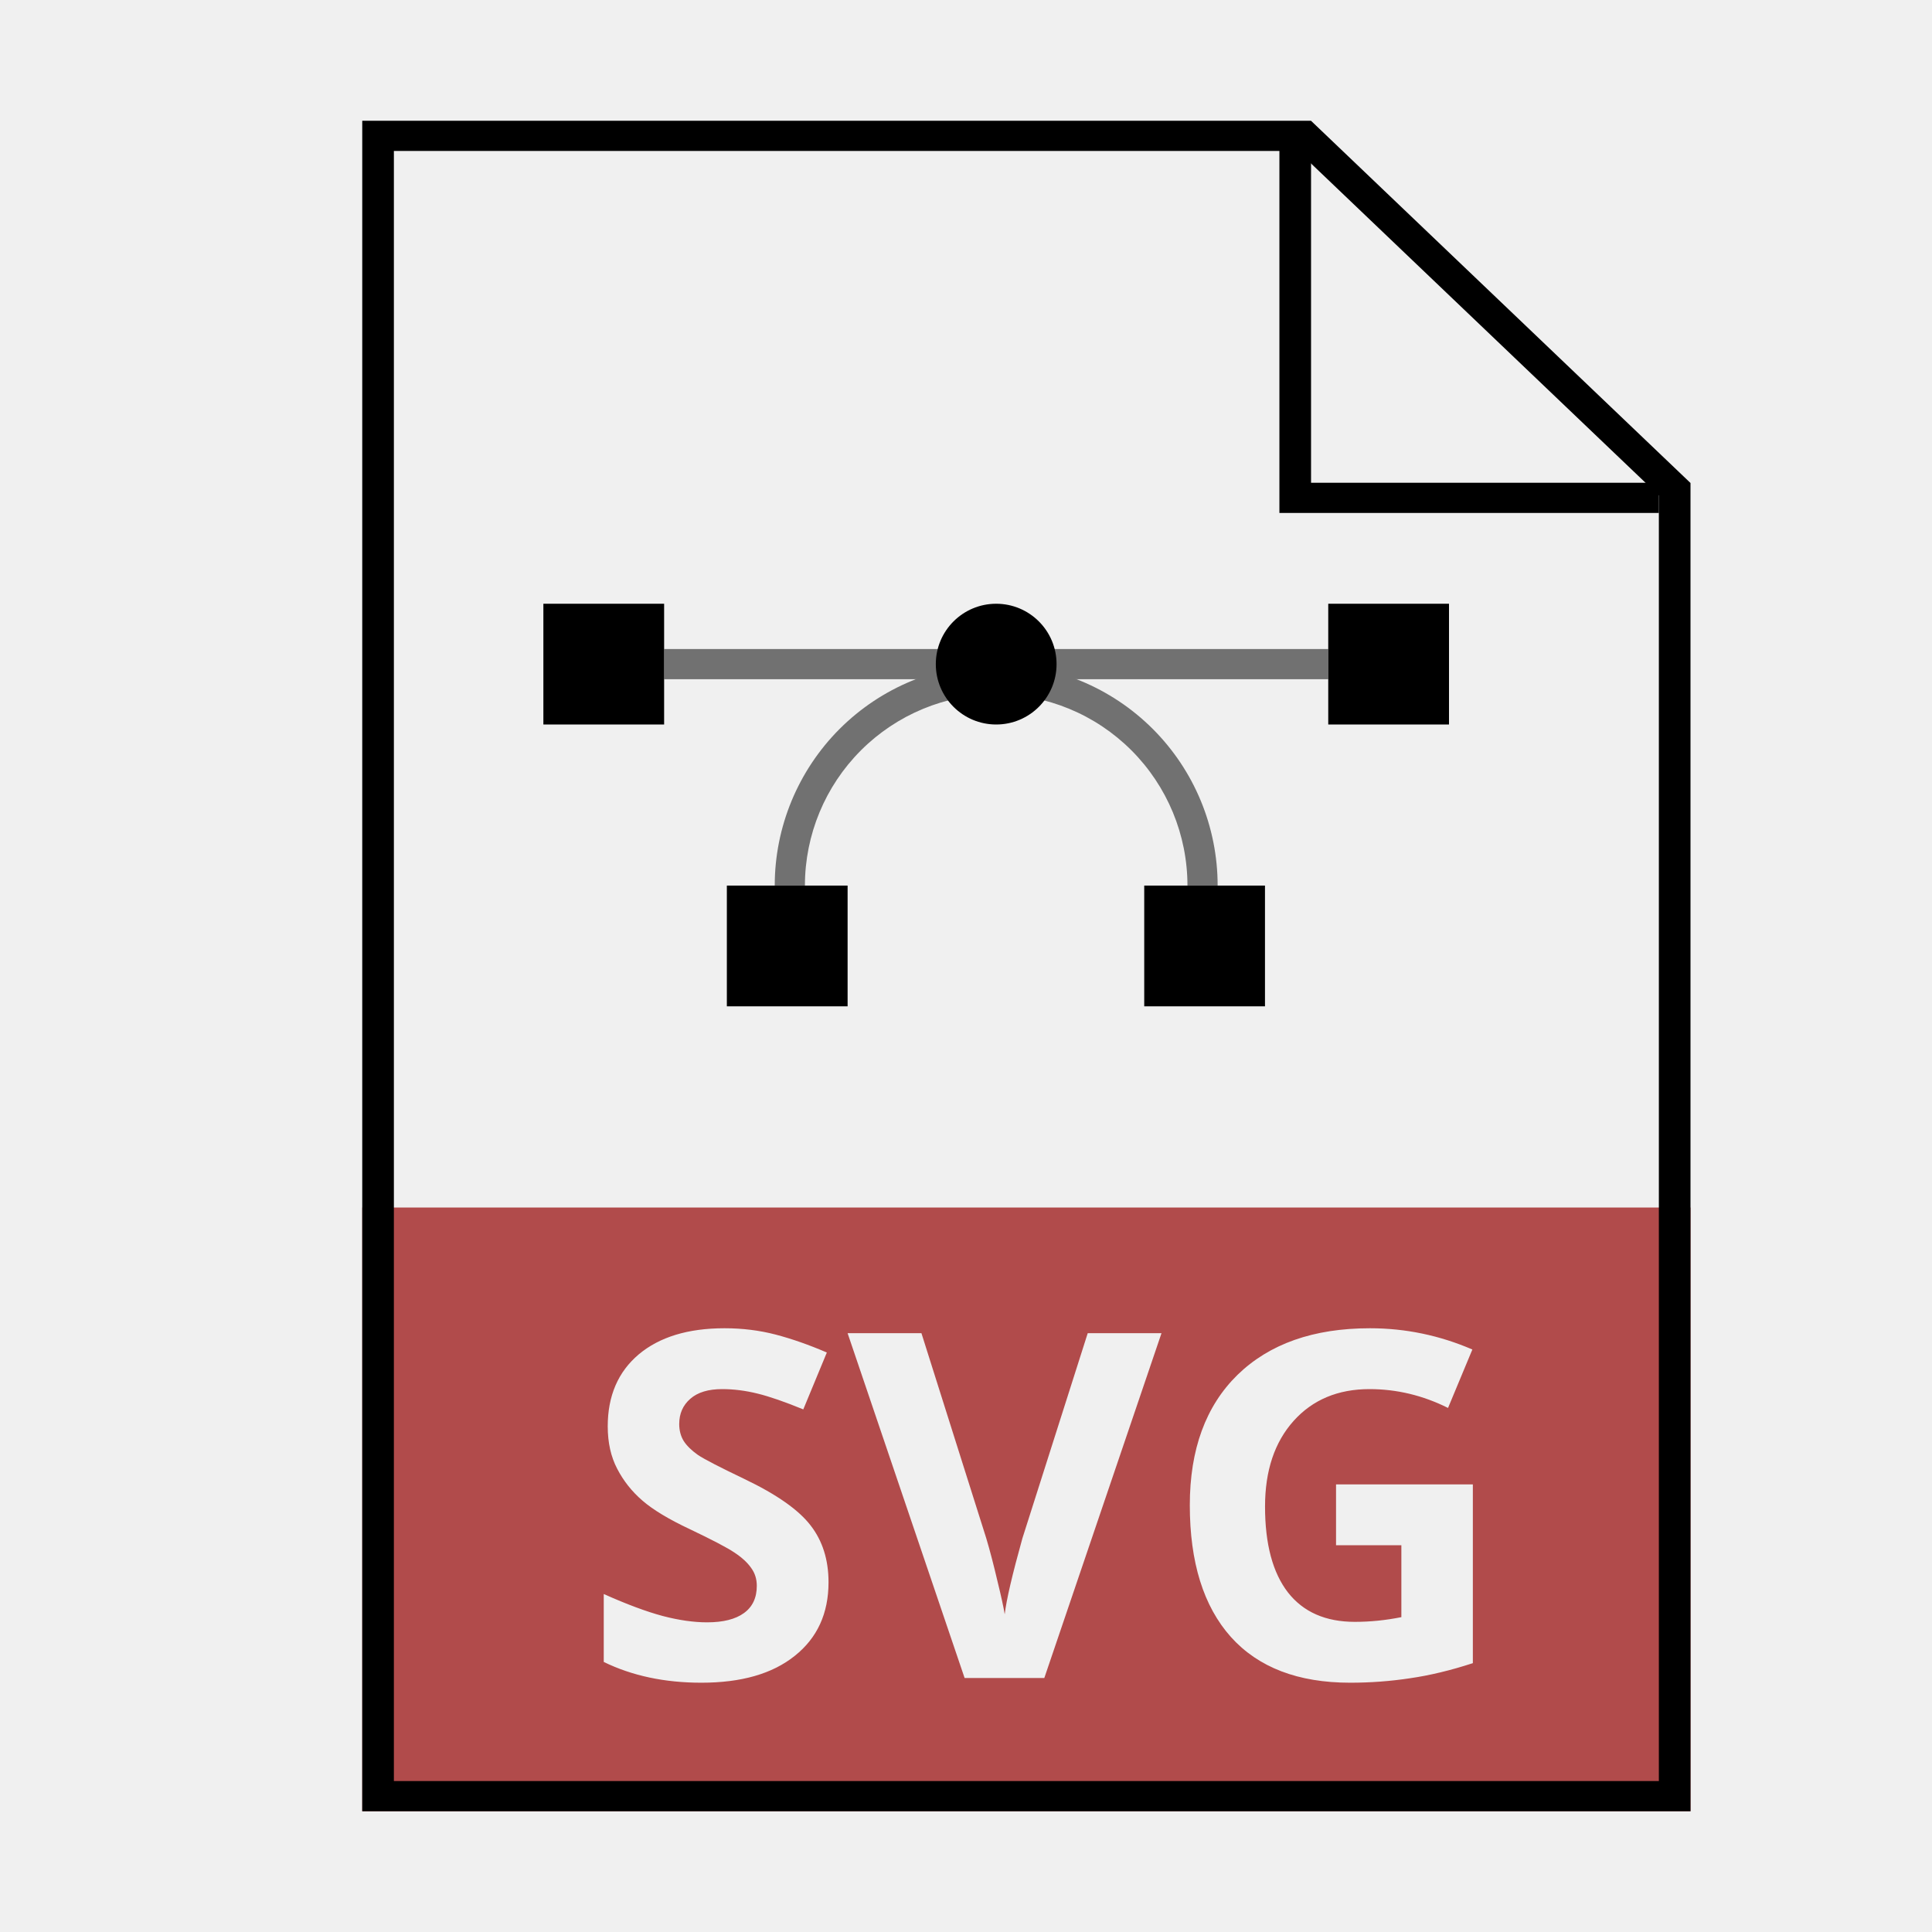
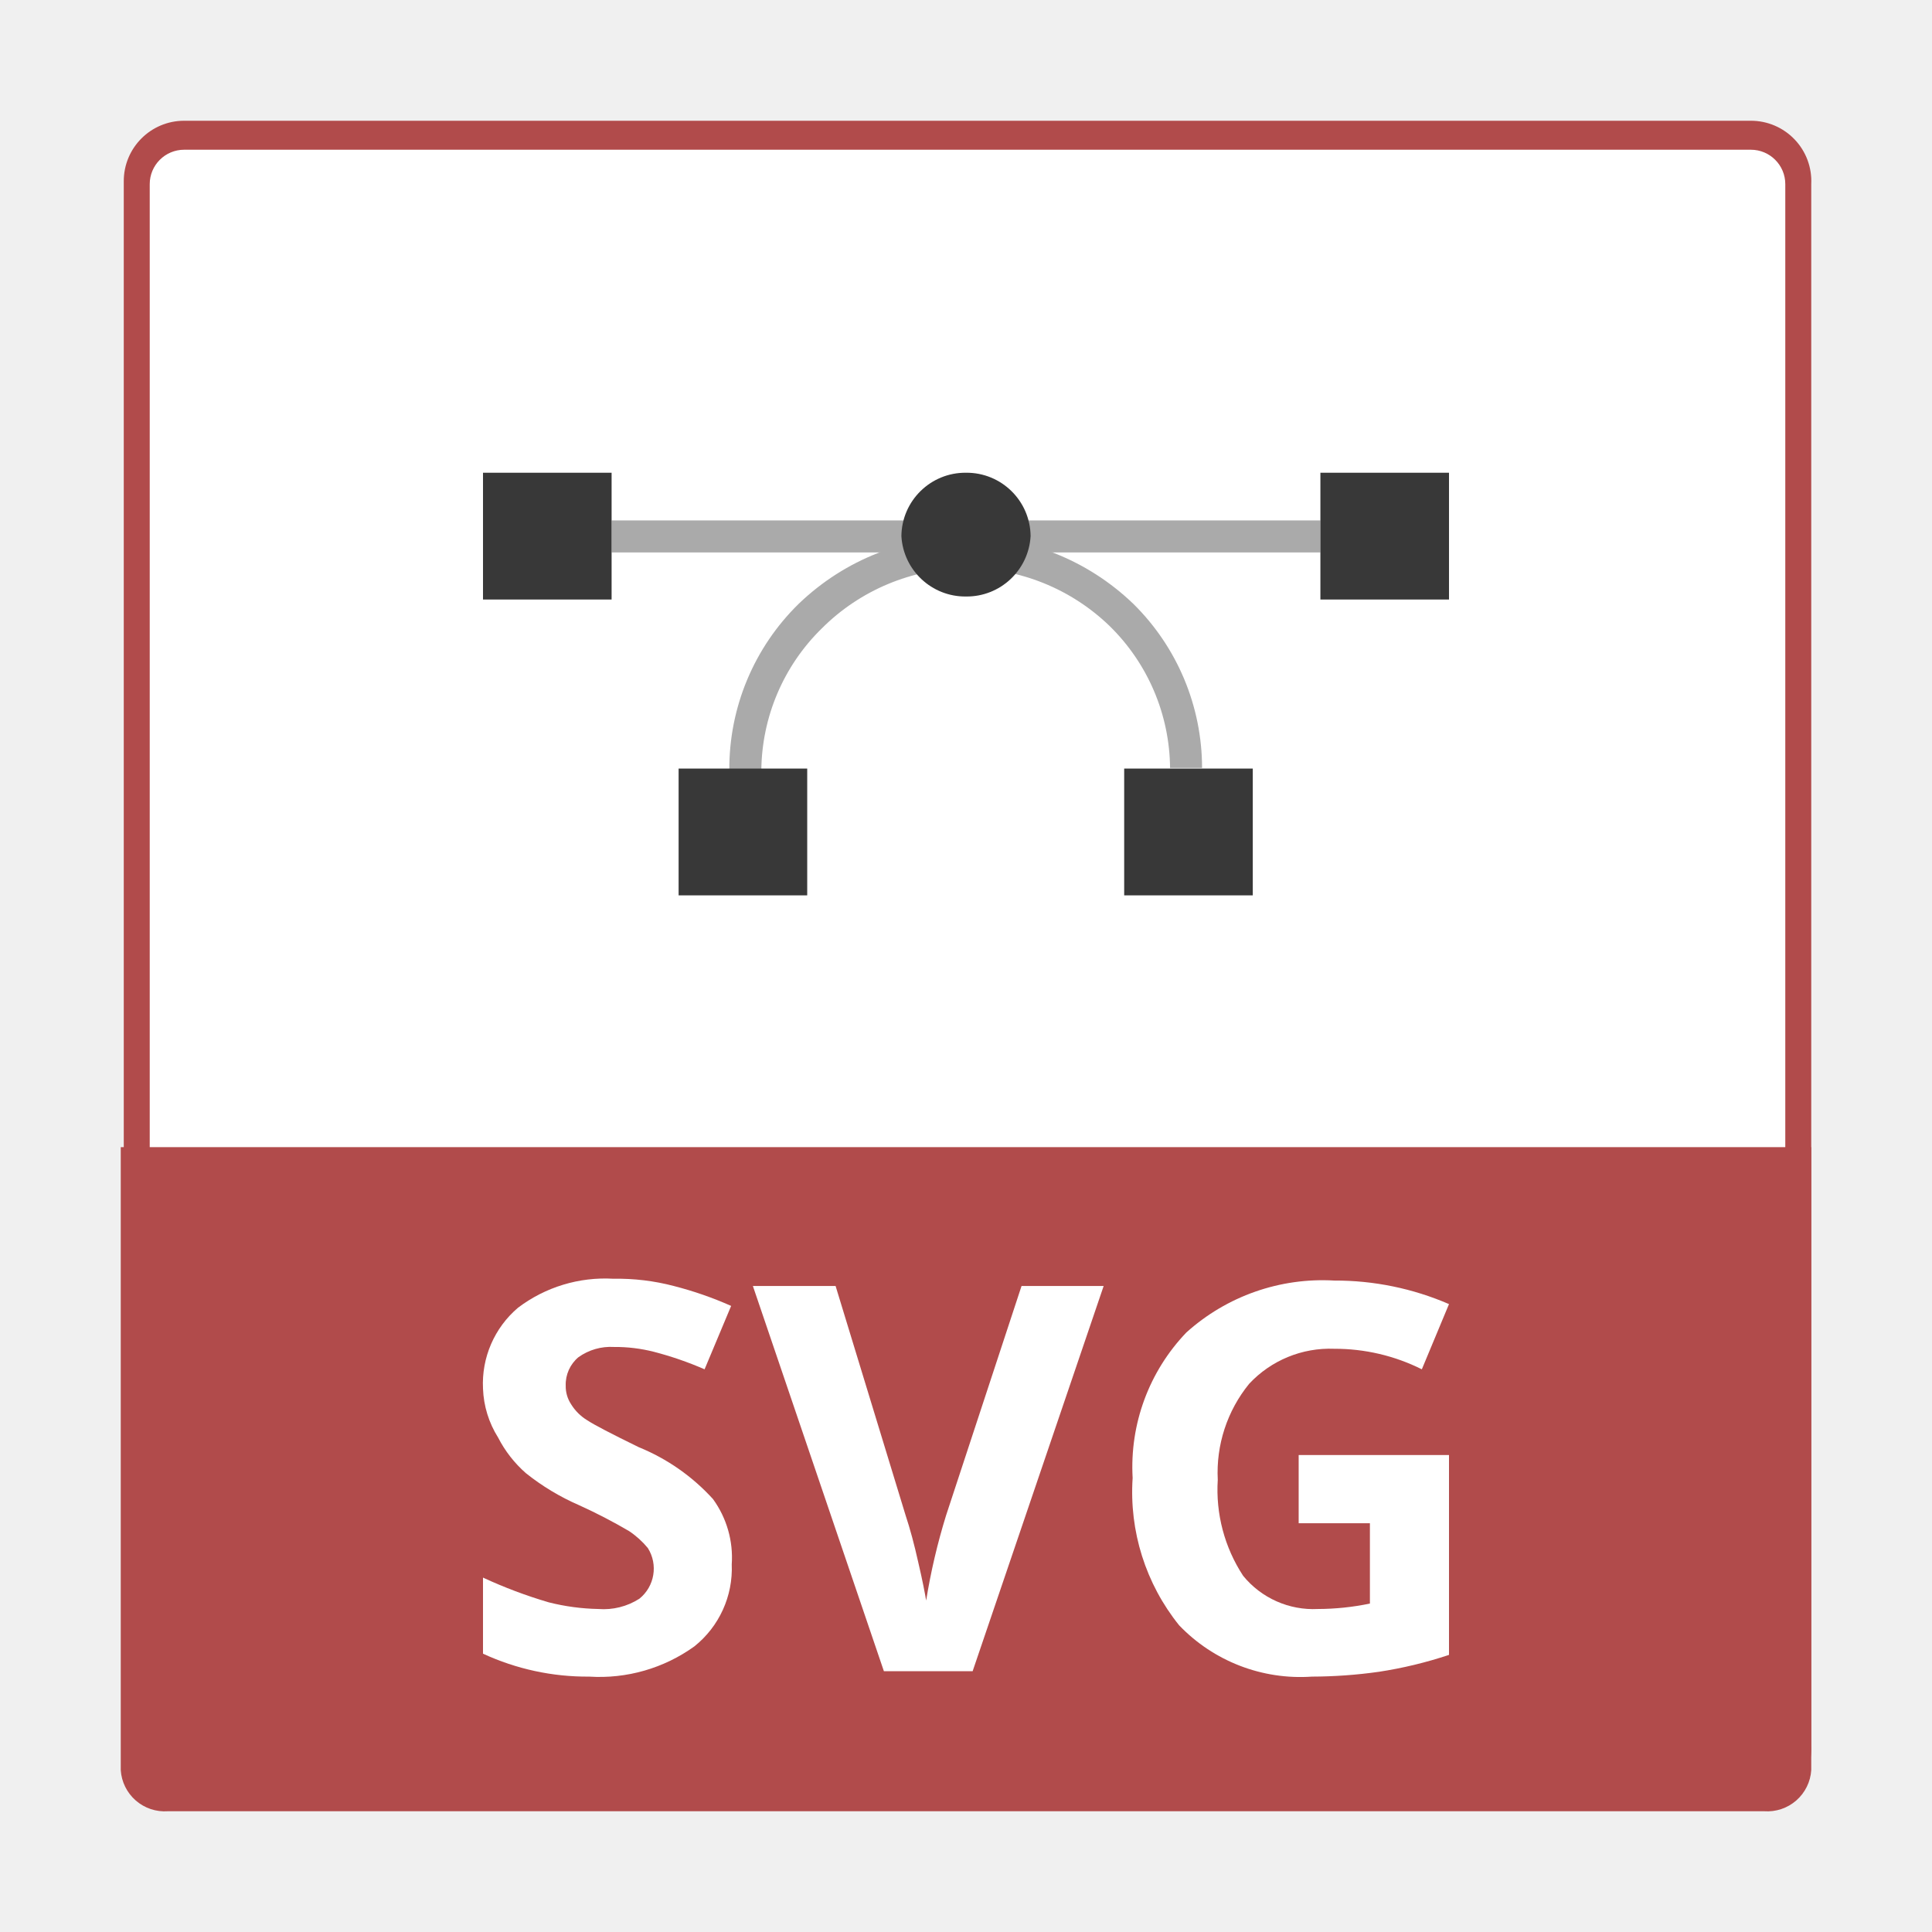
- <svg xmlns="http://www.w3.org/2000/svg" width="32" height="32" viewBox="0 0 32 32" fill="none">
-   <path fill-rule="evenodd" clip-rule="evenodd" d="M16.5 11.5C15.66 11.5 14.854 11.834 14.26 12.428C13.666 13.022 13.332 13.828 13.332 14.668H12.832C12.832 13.695 13.219 12.762 13.906 12.074C14.594 11.386 15.527 11 16.5 11C17.473 11 18.406 11.386 19.094 12.074C19.782 12.762 20.168 13.695 20.168 14.668H19.668C19.668 13.828 19.334 13.022 18.74 12.428C18.146 11.834 17.34 11.5 16.5 11.5Z" fill="#717171" />
-   <path fill-rule="evenodd" clip-rule="evenodd" d="M28 20H6V30H28V20ZM13.723 26.207C13.723 26.723 13.537 27.129 13.164 27.426C12.794 27.723 12.279 27.871 11.617 27.871C11.008 27.871 10.469 27.756 10 27.527V26.402C10.385 26.574 10.711 26.695 10.977 26.766C11.245 26.836 11.49 26.871 11.711 26.871C11.977 26.871 12.18 26.82 12.32 26.719C12.463 26.617 12.535 26.466 12.535 26.266C12.535 26.154 12.504 26.055 12.441 25.969C12.379 25.88 12.287 25.796 12.164 25.715C12.044 25.634 11.798 25.505 11.426 25.328C11.077 25.164 10.815 25.006 10.641 24.855C10.466 24.704 10.327 24.529 10.223 24.328C10.118 24.128 10.066 23.893 10.066 23.625C10.066 23.12 10.237 22.723 10.578 22.434C10.922 22.145 11.396 22 12 22C12.297 22 12.579 22.035 12.848 22.105C13.118 22.176 13.401 22.275 13.695 22.402L13.305 23.344C13 23.219 12.747 23.131 12.547 23.082C12.349 23.033 12.154 23.008 11.961 23.008C11.732 23.008 11.556 23.061 11.434 23.168C11.311 23.275 11.25 23.414 11.25 23.586C11.25 23.693 11.275 23.787 11.324 23.867C11.374 23.945 11.452 24.022 11.559 24.098C11.668 24.171 11.925 24.303 12.328 24.496C12.862 24.751 13.228 25.008 13.426 25.266C13.624 25.521 13.723 25.835 13.723 26.207ZM18.016 22.082H19.238L17.297 27.793H15.977L14.039 22.082H15.262L16.336 25.48C16.396 25.681 16.457 25.915 16.52 26.184C16.585 26.449 16.625 26.634 16.641 26.738C16.669 26.499 16.767 26.079 16.934 25.48L18.016 22.082ZM24.395 24.586H22.129V25.594H23.211V26.785C22.951 26.837 22.694 26.863 22.441 26.863C21.957 26.863 21.587 26.701 21.332 26.375C21.079 26.047 20.953 25.573 20.953 24.953C20.953 24.359 21.111 23.887 21.426 23.535C21.741 23.184 22.16 23.008 22.684 23.008C23.134 23.008 23.568 23.112 23.984 23.32L24.387 22.352C23.842 22.117 23.277 22 22.691 22C21.756 22 21.025 22.258 20.496 22.773C19.97 23.289 19.707 24.008 19.707 24.93C19.707 25.878 19.934 26.605 20.387 27.113C20.842 27.619 21.501 27.871 22.363 27.871C22.702 27.871 23.033 27.846 23.355 27.797C23.681 27.75 24.027 27.667 24.395 27.547V24.586Z" fill="#B14B4B" />
-   <path fill-rule="evenodd" clip-rule="evenodd" d="M28 8L21.714 2H6V30H28V8ZM27.476 29.5V8.207L21.497 2.5H6.524V29.5H27.476Z" fill="black" />
-   <path fill-rule="evenodd" clip-rule="evenodd" d="M27.476 8.496L21.191 8.496L21.191 2.325L21.715 2.325L21.715 7.996L27.476 7.996L27.476 8.496Z" fill="black" />
-   <path fill-rule="evenodd" clip-rule="evenodd" d="M22 11.25H11V10.75H22V11.25Z" fill="#717171" />
-   <rect x="9" y="10" width="2" height="2" fill="black" />
-   <rect x="12.039" y="14.668" width="2" height="2" fill="black" />
-   <rect x="18.952" y="14.668" width="2" height="2" fill="black" />
-   <rect x="15.5" y="10" width="2" height="2" rx="1" fill="black" />
-   <rect x="22" y="10" width="2" height="2" fill="black" />
+ <svg xmlns="http://www.w3.org/2000/svg" id="Layer_2" data-name="Layer 2" viewBox="0 0 32 32">
+   <defs>
+     <style>.cls-1{fill:#fff;}.cls-2,.cls-3{fill:#b14b4b;}.cls-3,.cls-4{fill-rule:evenodd;}.cls-4{fill:#aaa;}.cls-5{fill:#383838;}.cls-6{opacity:0.25;}</style>
+   </defs>
+   <g id="svg">
+     <g id="html">
+       <path class="cls-1" d="M3,2.24H29a.8.8,0,0,1,.8.8V28.92a.8.8,0,0,1-.8.8H3a.81.81,0,0,1-.81-.81V3A.81.81,0,0,1,3,2.24Z" />
+       <path class="cls-2" d="M29,2.48a.57.57,0,0,1,.57.57V28.91a.57.57,0,0,1-.57.57H3.05a.57.57,0,0,1-.57-.57V3.05a.57.57,0,0,1,.57-.57H29M29,2H3.05a1,1,0,0,0-1,1V28.91a1,1,0,0,0,1,1.05H29A1,1,0,0,0,30,28.91V3.05A1,1,0,0,0,29,2Z" />
+       <path class="cls-3" d="M2,19H30V29.32a.73.73,0,0,1-.78.68H2.78A.73.73,0,0,1,2,29.32Z" />
+     </g>
+     <path class="cls-1" d="M12.12,25.91a1.65,1.65,0,0,1-.62,1.36,2.69,2.69,0,0,1-1.74.5A4.11,4.11,0,0,1,8,27.39V26.13a7.83,7.83,0,0,0,1.09.41,3.64,3.64,0,0,0,.82.11,1.1,1.1,0,0,0,.68-.17.64.64,0,0,0,.14-.84,1.44,1.44,0,0,0-.31-.28,8.82,8.82,0,0,0-.83-.43,3.89,3.89,0,0,1-.88-.53,2,2,0,0,1-.46-.59A1.63,1.63,0,0,1,8,23a1.65,1.65,0,0,1,.58-1.34,2.39,2.39,0,0,1,1.58-.48,3.69,3.69,0,0,1,1,.12,6,6,0,0,1,.95.33l-.44,1.05a5.66,5.66,0,0,0-.84-.29,2.59,2.59,0,0,0-.66-.08.92.92,0,0,0-.59.17.59.59,0,0,0-.21.47.54.54,0,0,0,.09.31.8.8,0,0,0,.26.26c.12.08.41.23.86.45a3.38,3.38,0,0,1,1.23.86A1.65,1.65,0,0,1,12.12,25.91Z" />
+     <path class="cls-1" d="M16.92,21.3h1.36l-2.17,6.38H14.64L12.47,21.3h1.37L15,25.1q.11.33.21.78c.07.3.11.51.13.63a10.3,10.3,0,0,1,.33-1.41Z" />
+     <path class="cls-1" d="M21.51,24.1H24v3.31a7,7,0,0,1-1.16.28,8.05,8.05,0,0,1-1.11.08,2.78,2.78,0,0,1-2.2-.85,3.52,3.52,0,0,1-.77-2.44,3.22,3.22,0,0,1,.89-2.41,3.37,3.37,0,0,1,2.45-.86A4.74,4.74,0,0,1,24,21.6l-.45,1.08a3.22,3.22,0,0,0-1.45-.34,1.83,1.83,0,0,0-1.41.58,2.33,2.33,0,0,0-.52,1.59,2.6,2.6,0,0,0,.42,1.59,1.5,1.5,0,0,0,1.24.55,4.26,4.26,0,0,0,.86-.09V25.23H21.51Z" />
+     <path class="cls-4" d="M16,9.41a3.41,3.41,0,0,0-2.39,1,3.33,3.33,0,0,0-1,2.35h-.53A3.82,3.82,0,0,1,13.23,10a4,4,0,0,1,5.54,0,3.82,3.82,0,0,1,1.14,2.72h-.53a3.33,3.33,0,0,0-1-2.35A3.41,3.41,0,0,0,16,9.41Z" />
+     <path class="cls-4" d="M21.87,9.15H10.13V8.62H21.87Z" />
+     <rect class="cls-5" x="8" y="7.83" width="2.13" height="2.1" />
+     <rect class="cls-5" x="11.24" y="12.73" width="2.13" height="2.1" />
+     <rect class="cls-5" x="18.62" y="12.73" width="2.13" height="2.1" />
+     <path class="cls-5" d="M16,7.83h0a1.06,1.06,0,0,1,1.07,1.05h0a1.06,1.06,0,0,1-1.07,1h0a1.06,1.06,0,0,1-1.07-1h0A1.06,1.06,0,0,1,16,7.83Z" />
+     <rect class="cls-5" x="21.87" y="7.83" width="2.13" height="2.1" />
+   </g>
</svg>
